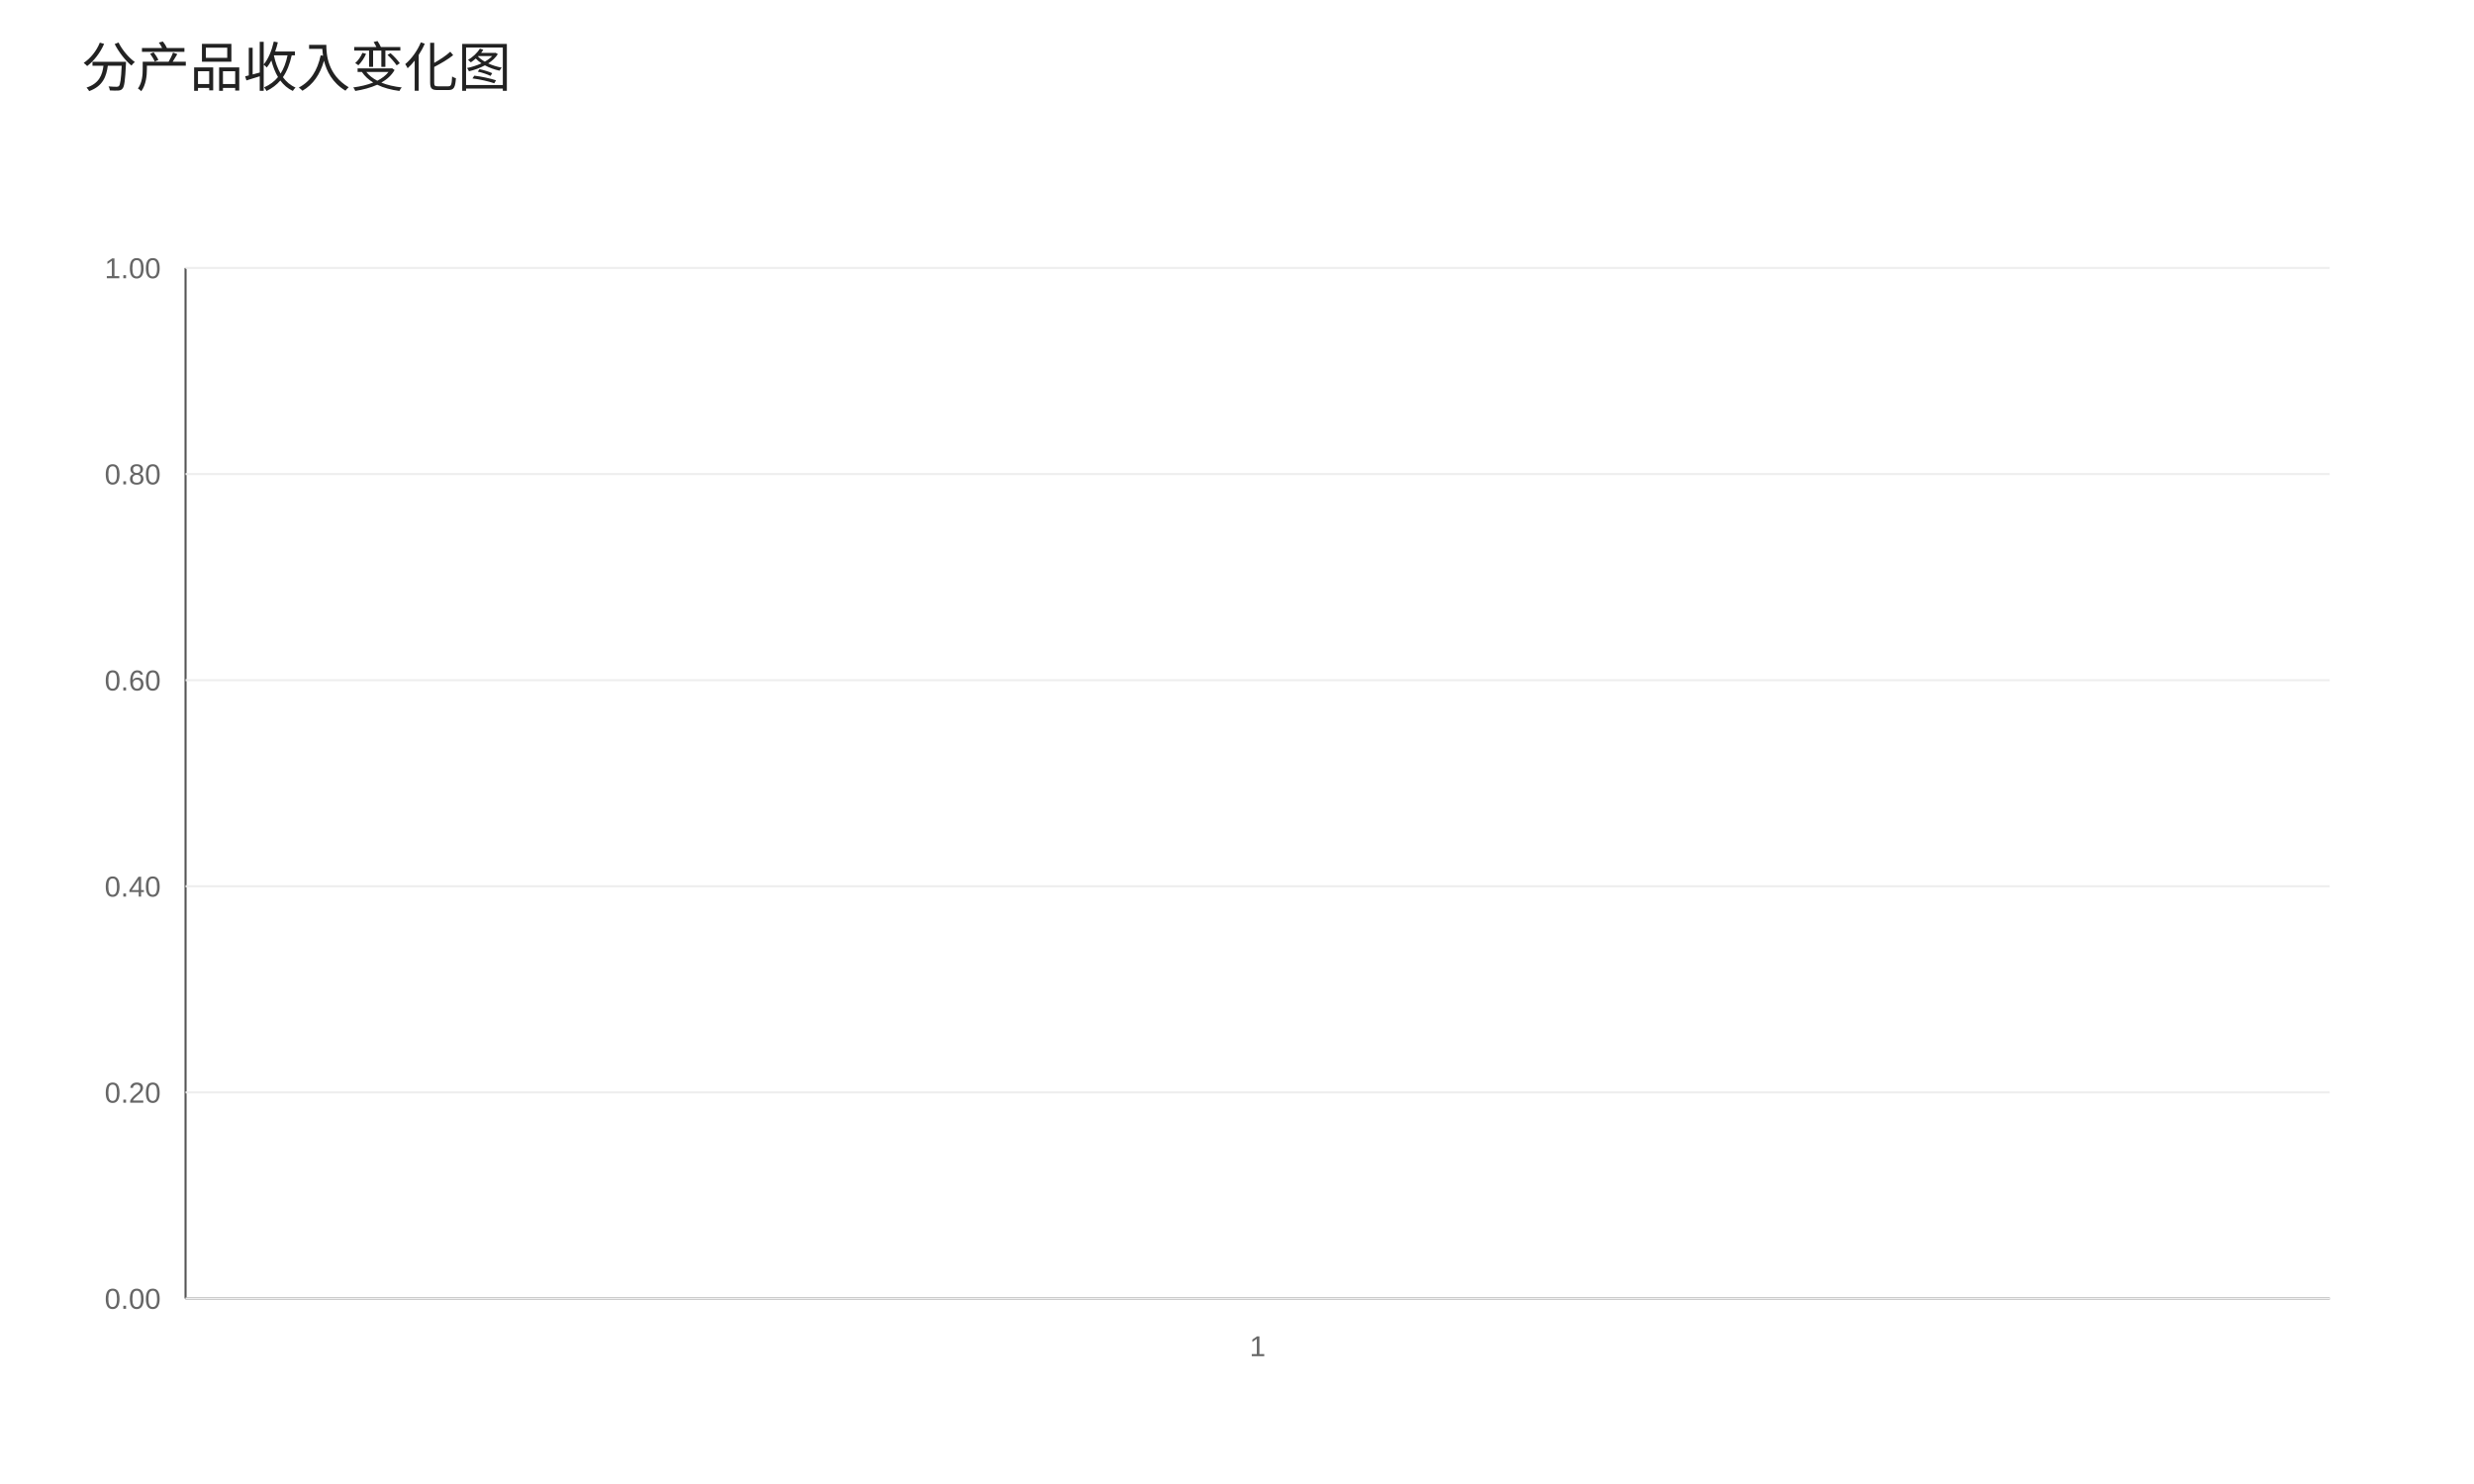
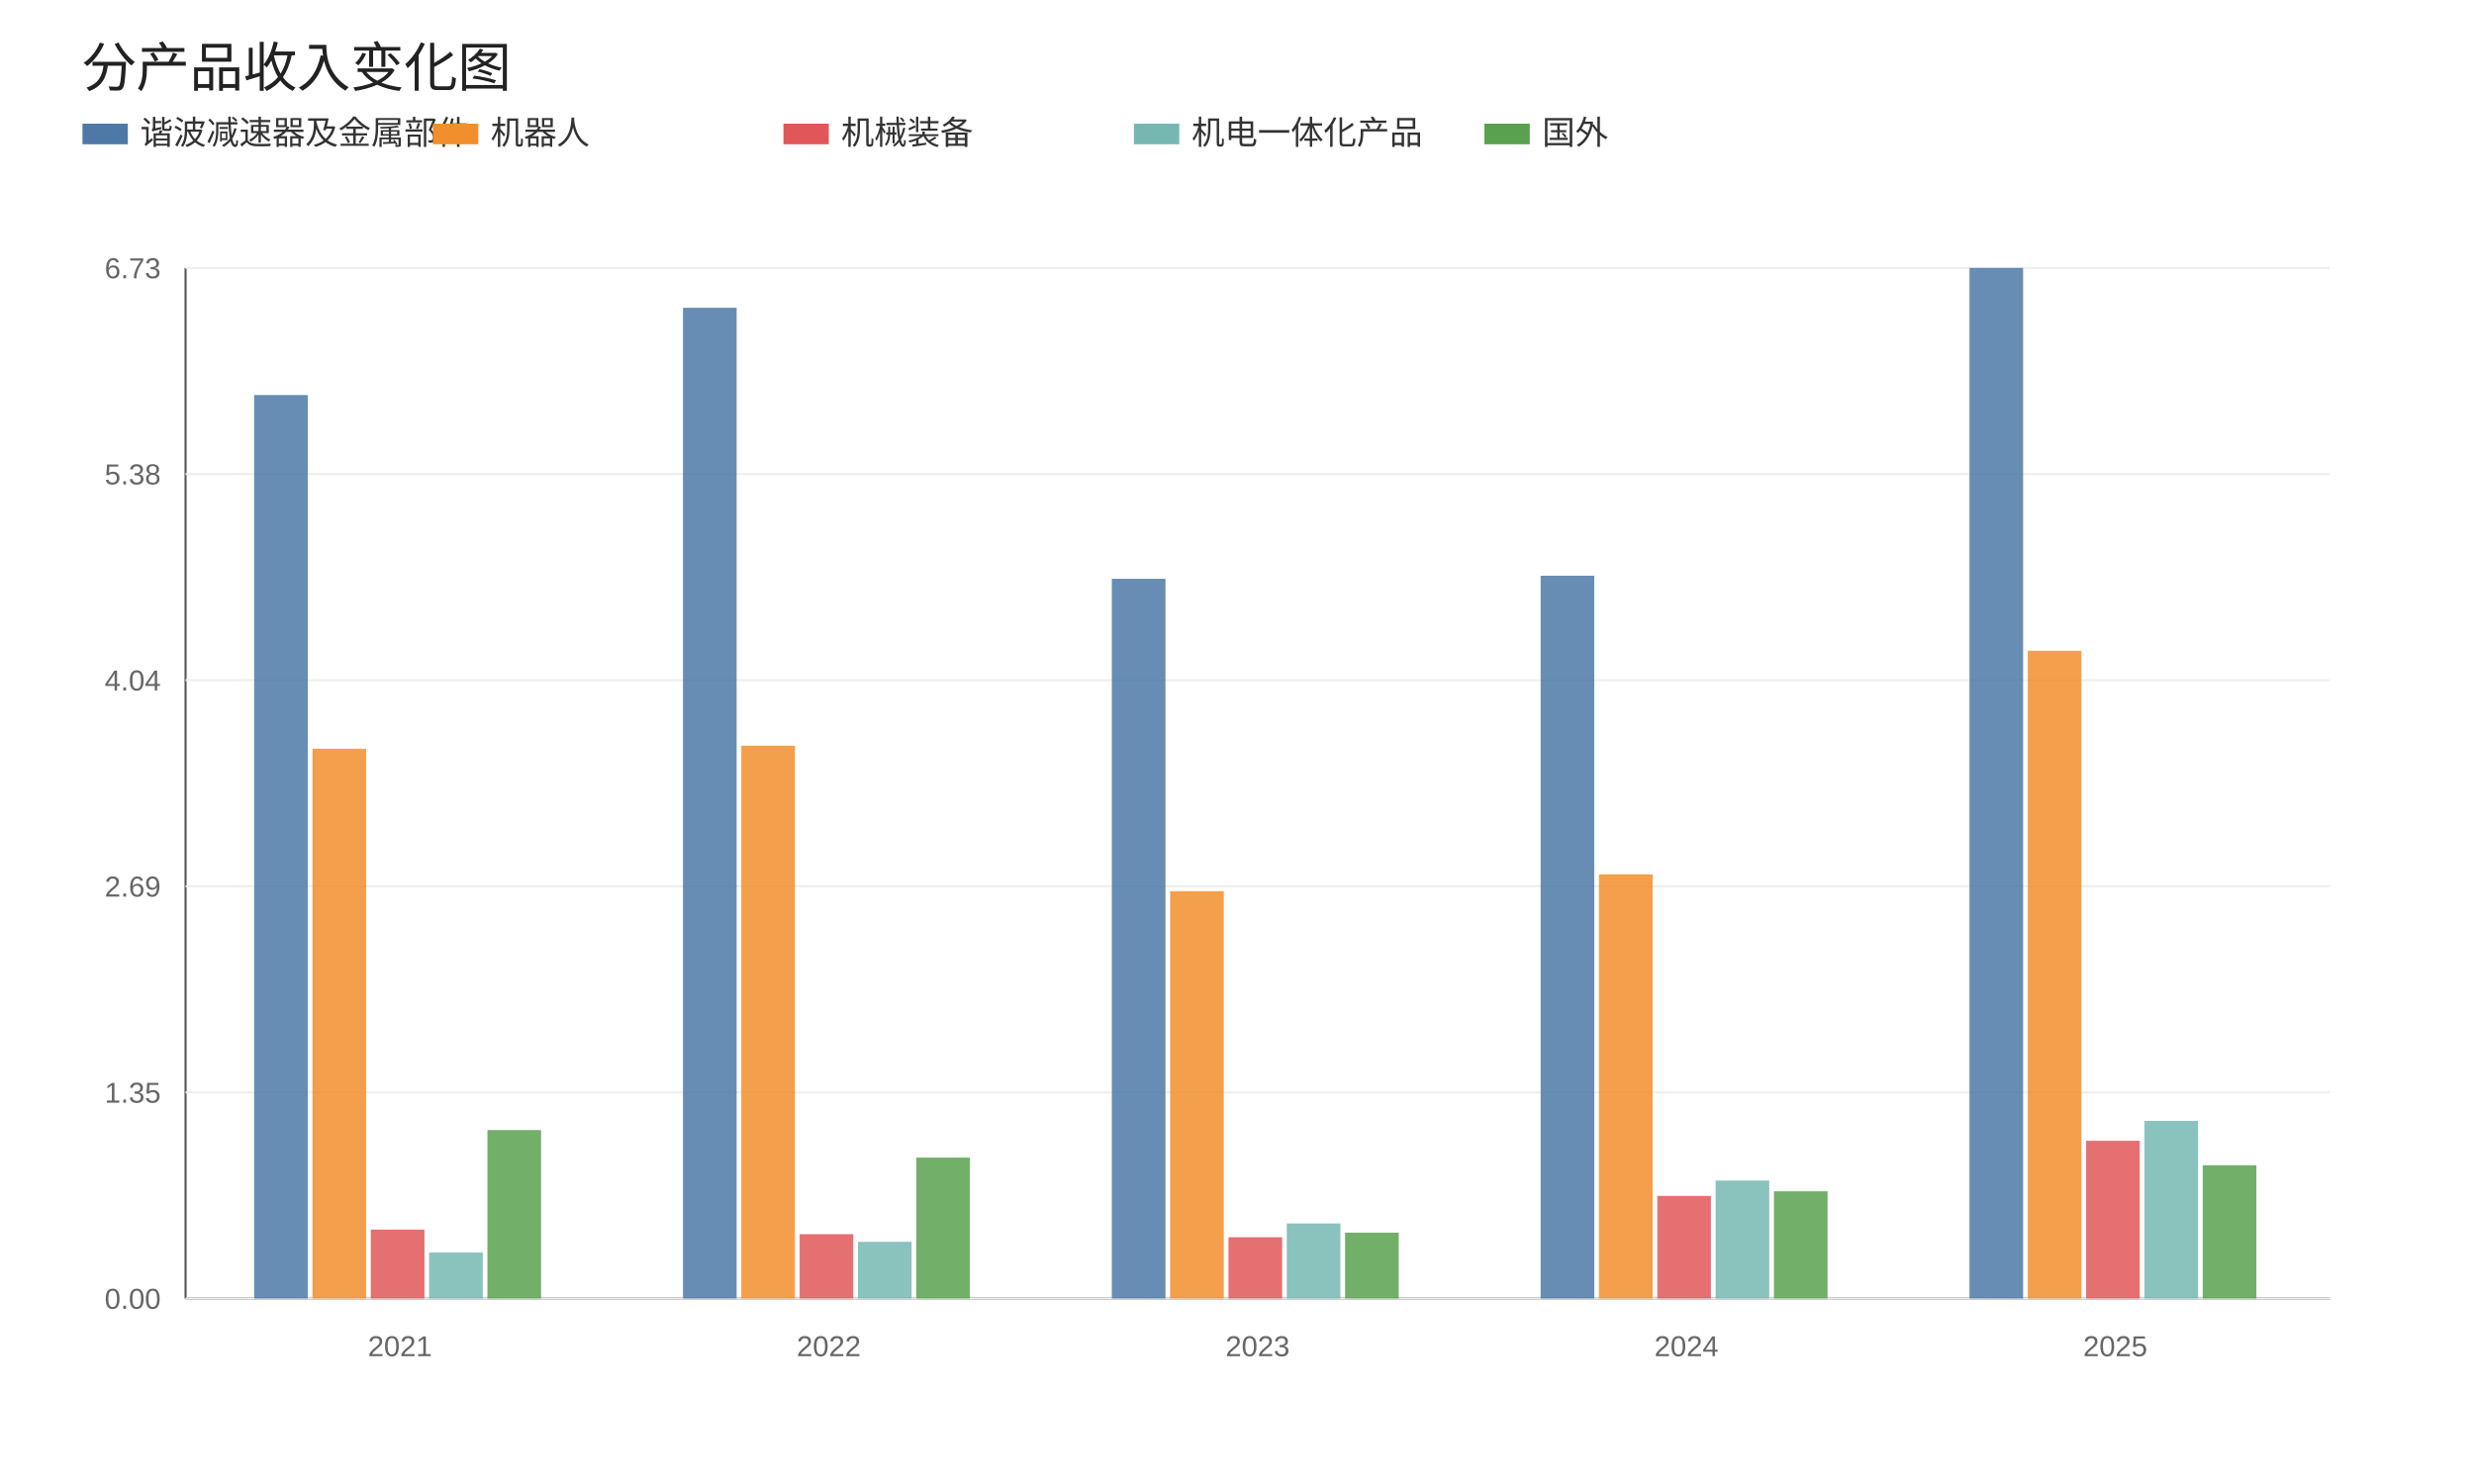
<svg xmlns="http://www.w3.org/2000/svg" width="1200" height="720" viewBox="0 0 1200 720">
  <rect x="0" y="0" width="100%" height="100%" fill="#ffffff" />
  <text x="40" y="42" font-size="26" font-family="Arial, PingFang SC, Microsoft YaHei, sans-serif" fill="#222">分产品收入变化图</text>
+   <rect x="40" y="60" width="22" height="10" fill="#4E79A7" />
+   <text x="68" y="70" font-size="16" font-family="Arial, PingFang SC, Microsoft YaHei, sans-serif" fill="#333">谐波减速器及金属部件</text>
+   <rect x="210" y="60" width="22" height="10" fill="#F28E2B" />
+   <text x="238" y="70" font-size="16" font-family="Arial, PingFang SC, Microsoft YaHei, sans-serif" fill="#333">机器人</text>
+   <rect x="380" y="60" width="22" height="10" fill="#E15759" />
+   <text x="408" y="70" font-size="16" font-family="Arial, PingFang SC, Microsoft YaHei, sans-serif" fill="#333">机械装备</text>
+   <rect x="550" y="60" width="22" height="10" fill="#76B7B2" />
+   <text x="578" y="70" font-size="16" font-family="Arial, PingFang SC, Microsoft YaHei, sans-serif" fill="#333">机电一体化产品</text>
+   <rect x="720" y="60" width="22" height="10" fill="#59A14F" />
+   <text x="748" y="70" font-size="16" font-family="Arial, PingFang SC, Microsoft YaHei, sans-serif" fill="#333">国外</text>
  <line x1="90" y1="130" x2="90" y2="630" stroke="#555" stroke-width="1" />
  <line x1="90" y1="630.0" x2="1130" y2="630.0" stroke="#555" stroke-width="1" />
  <line x1="90" y1="630.0" x2="1130" y2="630.0" stroke="#eee" stroke-width="1" />
  <text x="78" y="635.0" text-anchor="end" font-size="14" font-family="Arial, PingFang SC, Microsoft YaHei, sans-serif" fill="#666">0.00</text>
  <line x1="90" y1="530.0" x2="1130" y2="530.0" stroke="#eee" stroke-width="1" />
-   <text x="78" y="535.0" text-anchor="end" font-size="14" font-family="Arial, PingFang SC, Microsoft YaHei, sans-serif" fill="#666">0.20</text>
+   <text x="78" y="535.0" text-anchor="end" font-size="14" font-family="Arial, PingFang SC, Microsoft YaHei, sans-serif" fill="#666">1.35</text>
  <line x1="90" y1="430.0" x2="1130" y2="430.0" stroke="#eee" stroke-width="1" />
-   <text x="78" y="435.0" text-anchor="end" font-size="14" font-family="Arial, PingFang SC, Microsoft YaHei, sans-serif" fill="#666">0.40</text>
+   <text x="78" y="435.0" text-anchor="end" font-size="14" font-family="Arial, PingFang SC, Microsoft YaHei, sans-serif" fill="#666">2.69</text>
  <line x1="90" y1="330.0" x2="1130" y2="330.0" stroke="#eee" stroke-width="1" />
-   <text x="78" y="335.0" text-anchor="end" font-size="14" font-family="Arial, PingFang SC, Microsoft YaHei, sans-serif" fill="#666">0.60</text>
-   <line x1="90" y1="230" x2="1130" y2="230" stroke="#eee" stroke-width="1" />
-   <text x="78" y="235" text-anchor="end" font-size="14" font-family="Arial, PingFang SC, Microsoft YaHei, sans-serif" fill="#666">0.80</text>
-   <line x1="90" y1="130.0" x2="1130" y2="130.0" stroke="#eee" stroke-width="1" />
-   <text x="78" y="135.0" text-anchor="end" font-size="14" font-family="Arial, PingFang SC, Microsoft YaHei, sans-serif" fill="#666">1.00</text>
-   <text x="610.0" y="658" text-anchor="middle" font-size="14" font-family="Arial, PingFang SC, Microsoft YaHei, sans-serif" fill="#666">1</text>
+   <text x="78" y="335.0" text-anchor="end" font-size="14" font-family="Arial, PingFang SC, Microsoft YaHei, sans-serif" fill="#666">4.04</text>
+   <line x1="90" y1="230.0" x2="1130" y2="230.0" stroke="#eee" stroke-width="1" />
+   <text x="78" y="235.0" text-anchor="end" font-size="14" font-family="Arial, PingFang SC, Microsoft YaHei, sans-serif" fill="#666">5.38</text>
+   <line x1="90" y1="130" x2="1130" y2="130" stroke="#eee" stroke-width="1" />
+   <text x="78" y="135" text-anchor="end" font-size="14" font-family="Arial, PingFang SC, Microsoft YaHei, sans-serif" fill="#666">6.73</text>
+   <text x="194.0" y="658" text-anchor="middle" font-size="14" font-family="Arial, PingFang SC, Microsoft YaHei, sans-serif" fill="#666">2021</text>
+   <text x="402.0" y="658" text-anchor="middle" font-size="14" font-family="Arial, PingFang SC, Microsoft YaHei, sans-serif" fill="#666">2022</text>
+   <text x="610.0" y="658" text-anchor="middle" font-size="14" font-family="Arial, PingFang SC, Microsoft YaHei, sans-serif" fill="#666">2023</text>
+   <text x="818.0" y="658" text-anchor="middle" font-size="14" font-family="Arial, PingFang SC, Microsoft YaHei, sans-serif" fill="#666">2024</text>
+   <text x="1026.0" y="658" text-anchor="middle" font-size="14" font-family="Arial, PingFang SC, Microsoft YaHei, sans-serif" fill="#666">2025</text>
+   <rect x="123.28" y="191.66" width="26.02" height="438.34" fill="#4E79A7" opacity="0.85" />
+   <rect x="331.28" y="149.32" width="26.02" height="480.68" fill="#4E79A7" opacity="0.85" />
+   <rect x="539.28" y="280.82" width="26.02" height="349.18" fill="#4E79A7" opacity="0.85" />
+   <rect x="747.28" y="279.33" width="26.02" height="350.67" fill="#4E79A7" opacity="0.85" />
+   <rect x="955.28" y="130.00" width="26.02" height="500.00" fill="#4E79A7" opacity="0.85" />
+   <rect x="151.57" y="363.28" width="26.02" height="266.72" fill="#F28E2B" opacity="0.85" />
+   <rect x="359.57" y="361.80" width="26.02" height="268.20" fill="#F28E2B" opacity="0.85" />
+   <rect x="567.57" y="432.38" width="26.02" height="197.62" fill="#F28E2B" opacity="0.85" />
+   <rect x="775.57" y="424.21" width="26.02" height="205.79" fill="#F28E2B" opacity="0.85" />
+   <rect x="983.57" y="315.74" width="26.02" height="314.26" fill="#F28E2B" opacity="0.85" />
+   <rect x="179.86" y="596.57" width="26.02" height="33.43" fill="#E15759" opacity="0.85" />
+   <rect x="387.86" y="598.80" width="26.02" height="31.20" fill="#E15759" opacity="0.85" />
+   <rect x="595.86" y="600.28" width="26.02" height="29.72" fill="#E15759" opacity="0.85" />
+   <rect x="803.86" y="580.22" width="26.02" height="49.78" fill="#E15759" opacity="0.85" />
+   <rect x="1011.86" y="553.48" width="26.02" height="76.52" fill="#E15759" opacity="0.85" />
+   <rect x="208.14" y="607.71" width="26.02" height="22.29" fill="#76B7B2" opacity="0.85" />
+   <rect x="416.14" y="602.51" width="26.02" height="27.49" fill="#76B7B2" opacity="0.85" />
+   <rect x="624.14" y="593.60" width="26.02" height="36.40" fill="#76B7B2" opacity="0.85" />
+   <rect x="832.14" y="572.79" width="26.02" height="57.21" fill="#76B7B2" opacity="0.85" />
+   <rect x="1040.14" y="543.82" width="26.02" height="86.18" fill="#76B7B2" opacity="0.85" />
+   <rect x="236.43" y="548.28" width="26.02" height="81.72" fill="#59A14F" opacity="0.85" />
+   <rect x="444.43" y="561.65" width="26.02" height="68.35" fill="#59A14F" opacity="0.85" />
+   <rect x="652.43" y="598.05" width="26.02" height="31.95" fill="#59A14F" opacity="0.85" />
+   <rect x="860.43" y="577.99" width="26.02" height="52.01" fill="#59A14F" opacity="0.85" />
+   <rect x="1068.43" y="565.36" width="26.02" height="64.64" fill="#59A14F" opacity="0.85" />
</svg>
